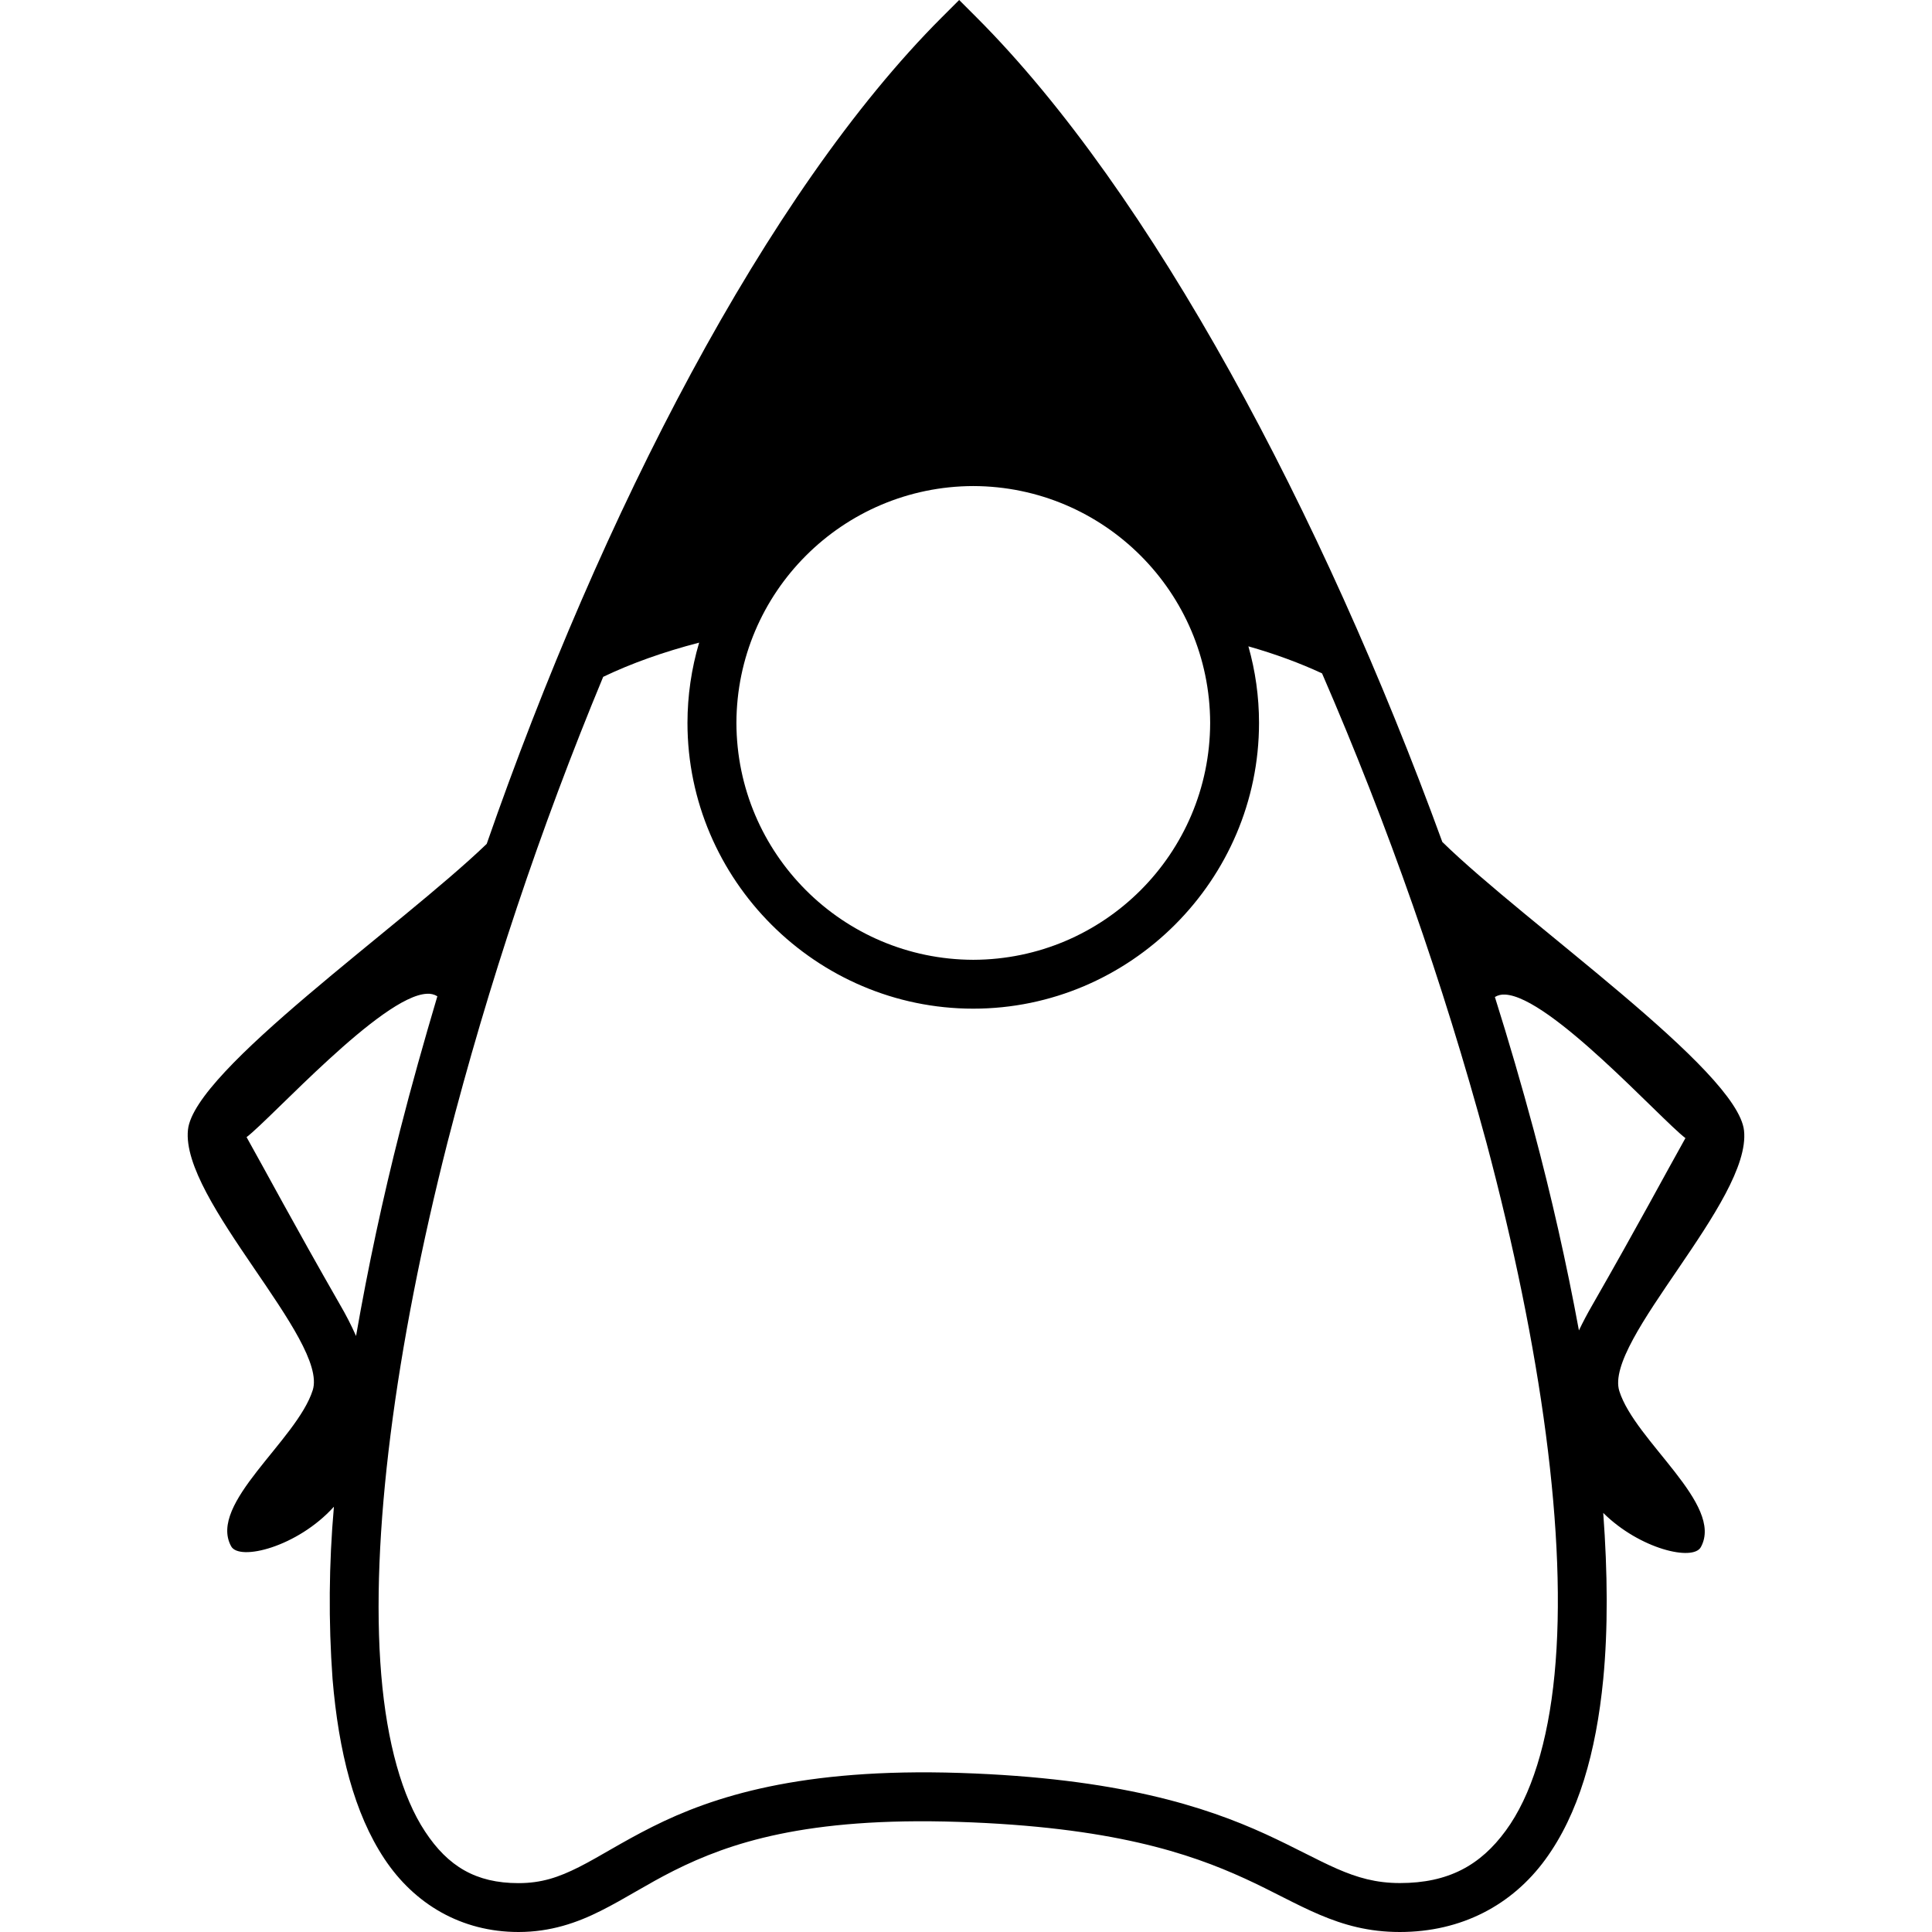
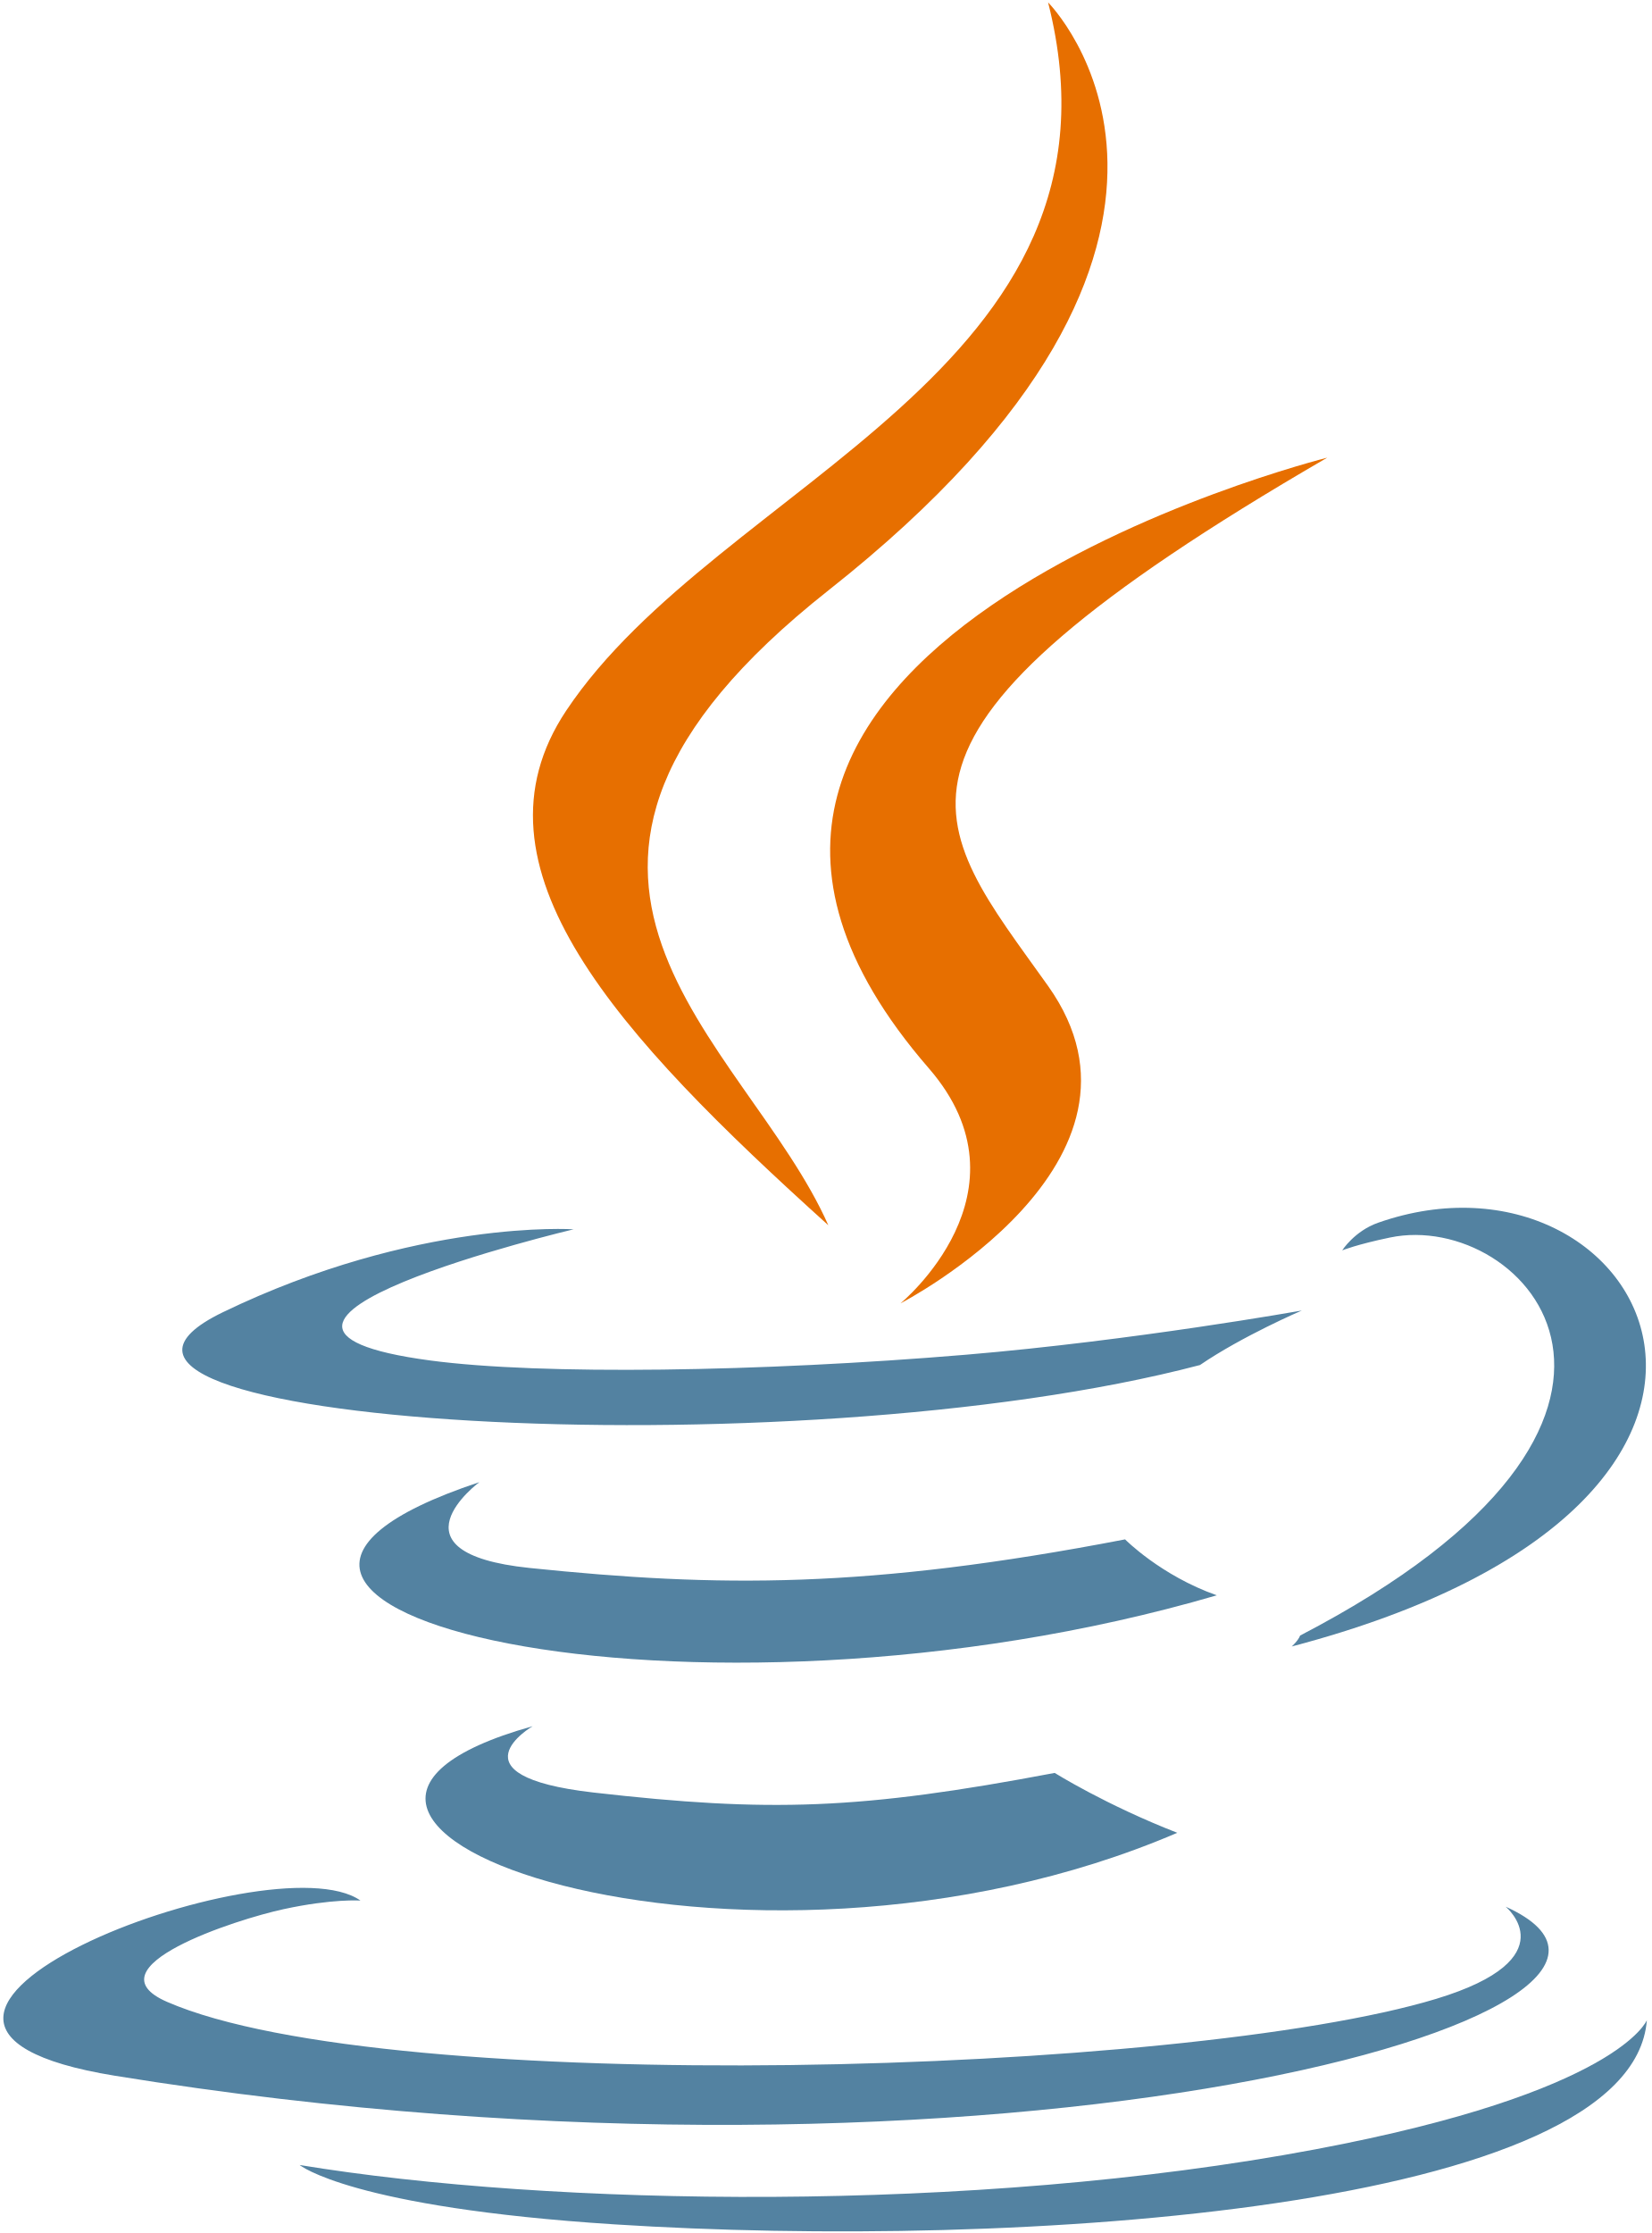
- <svg xmlns="http://www.w3.org/2000/svg" fill="#000000" role="img" viewBox="0 0 24 24">
-   <path d="M11.915 0 11.7.215C9.515 2.4 7.47 6.39 6.046 10.483c-1.064 1.024-3.633 2.81-3.711 3.551-.093.87 1.746 2.611 1.55 3.235-.198.625-1.304 1.408-1.014 1.939.1.188.823.011 1.277-.491a13.389 13.389 0 0 0-.017 2.14c.076.906.27 1.668.643 2.232.372.563.956.911 1.667.911.397 0 .727-.114 1.024-.264.298-.149.571-.33.91-.5.68-.34 1.634-.666 3.53-.604 1.903.062 2.872.39 3.559.704.687.314 1.15.664 1.925.664.767 0 1.395-.336 1.807-.9.412-.563.631-1.33.72-2.24.06-.623.055-1.32 0-2.066.454.45 1.117.604 1.213.424.29-.53-.816-1.314-1.013-1.937-.198-.624 1.642-2.366 1.549-3.236-.08-.748-2.707-2.568-3.748-3.586C16.428 6.374 14.308 2.394 12.13.215zm.175 6.038a2.95 2.95 0 0 1 2.943 2.942 2.95 2.95 0 0 1-2.943 2.943A2.95 2.95 0 0 1 9.148 8.98a2.95 2.95 0 0 1 2.942-2.942zM8.685 7.983a3.515 3.515 0 0 0-.145.997c0 1.951 1.6 3.55 3.55 3.55 1.95 0 3.55-1.598 3.55-3.55 0-.329-.046-.648-.132-.951.334.095.64.208.915.336a42.699 42.699 0 0 1 2.042 5.829c.678 2.545 1.01 4.92.846 6.607-.082.844-.29 1.51-.606 1.94-.315.431-.713.651-1.315.651-.593 0-.932-.27-1.673-.61-.741-.338-1.825-.694-3.792-.758-1.974-.064-3.073.293-3.821.669-.375.188-.659.373-.911.5s-.466.2-.752.2c-.53 0-.876-.209-1.16-.64-.285-.43-.474-1.101-.545-1.948-.141-1.693.176-4.069.823-6.614a43.155 43.155 0 0 1 1.934-5.783c.348-.167.749-.31 1.192-.425zm-3.382 4.362a.216.216 0 0 1 .13.031c-.166.56-.323 1.116-.463 1.665a33.849 33.849 0 0 0-.547 2.555 3.9 3.9 0 0 0-.2-.39c-.58-1.012-.914-1.642-1.16-2.08.315-.24 1.679-1.755 2.24-1.781zm13.394.01c.562.027 1.926 1.543 2.24 1.783-.246.438-.58 1.068-1.16 2.08a4.428 4.428 0 0 0-.163.309 32.354 32.354 0 0 0-.562-2.49 40.579 40.579 0 0 0-.482-1.652.216.216 0 0 1 .127-.03z" />
+ <svg xmlns="http://www.w3.org/2000/svg" viewBox="0 0 256 346">
+   <path fill="#5382a1" d="M82.554 267.473s-13.198 7.675 9.393 10.272c27.369 3.122 41.356 2.675 71.517-3.034c0 0 7.93 4.972 19.003 9.279c-67.611 28.977-153.019-1.679-99.913-16.517m-8.262-37.814s-14.803 10.958 7.805 13.296c29.236 3.016 52.324 3.263 92.276-4.43c0 0 5.526 5.602 14.215 8.666c-81.747 23.904-172.798 1.885-114.296-17.532" />
+   <path fill="#e76f00" d="M143.942 165.515c16.66 19.18-4.377 36.44-4.377 36.44s42.301-21.837 22.874-49.183c-18.144-25.5-32.059-38.172 43.268-81.858c0 0-118.238 29.53-61.765 94.6" />
+   <path fill="#5382a1" d="M233.364 295.442s9.767 8.047-10.757 14.273c-39.026 11.823-162.432 15.393-196.714.471c-12.323-5.36 10.787-12.8 18.056-14.362c7.581-1.644 11.914-1.337 11.914-1.337c-13.705-9.655-88.583 18.957-38.034 27.15c137.853 22.356 251.292-10.066 215.535-26.195M88.9 190.48s-62.771 14.91-22.228 20.323c17.118 2.292 51.243 1.774 83.03-.89c25.978-2.19 52.063-6.85 52.063-6.85s-9.16 3.923-15.787 8.448c-63.744 16.765-186.886 8.966-151.435-8.183c29.981-14.492 54.358-12.848 54.358-12.848m112.605 62.942c64.8-33.672 34.839-66.03 13.927-61.67c-5.126 1.066-7.411 1.99-7.411 1.99s1.903-2.98 5.537-4.27c41.37-14.545 73.187 42.897-13.355 65.647c0 .001 1.003-.895 1.302-1.697" />
+   <path fill="#e76f00" d="M162.439.371s35.887 35.9-34.037 91.101c-56.071 44.282-12.786 69.53-.023 98.377c-32.73-29.53-56.75-55.526-40.635-79.72C111.395 74.612 176.918 57.393 162.439.37" />
+   <path fill="#5382a1" d="M95.268 344.665c62.199 3.982 157.712-2.209 159.974-31.64c0 0-4.348 11.158-51.404 20.018c-53.088 9.99-118.564 8.824-157.399 2.421c.001 0 7.95 6.58 48.83 9.201" />
</svg>
